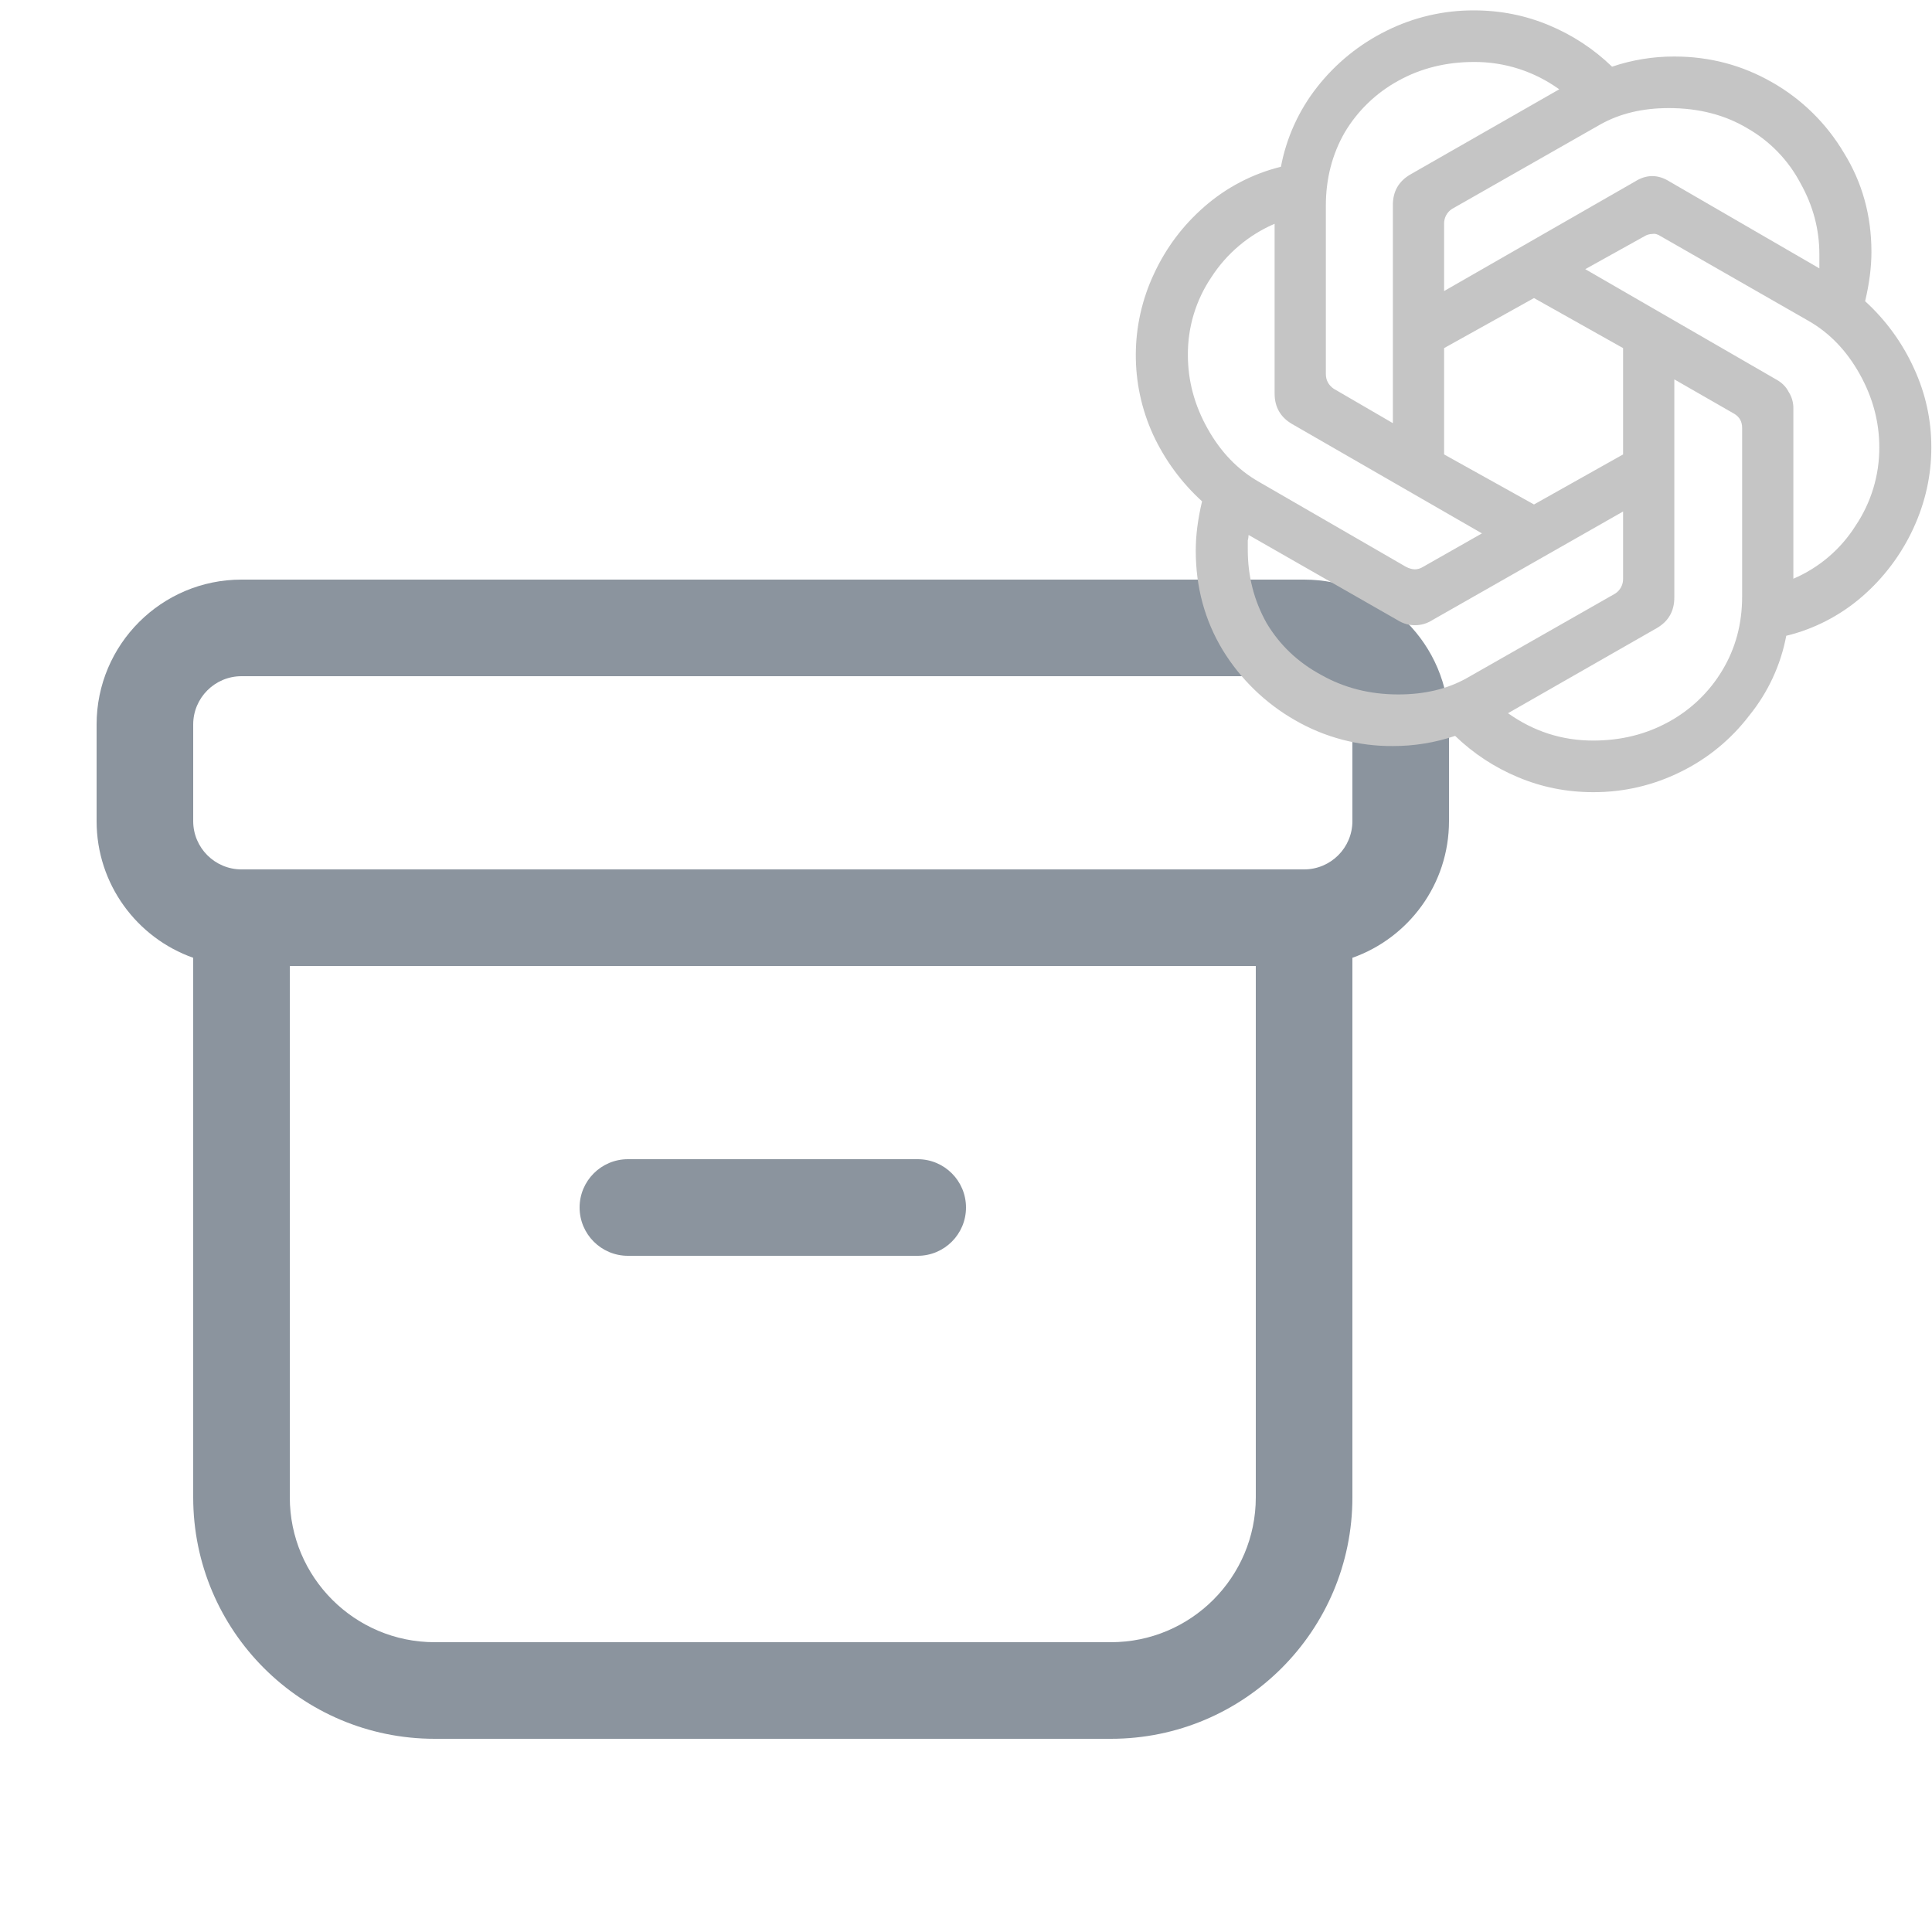
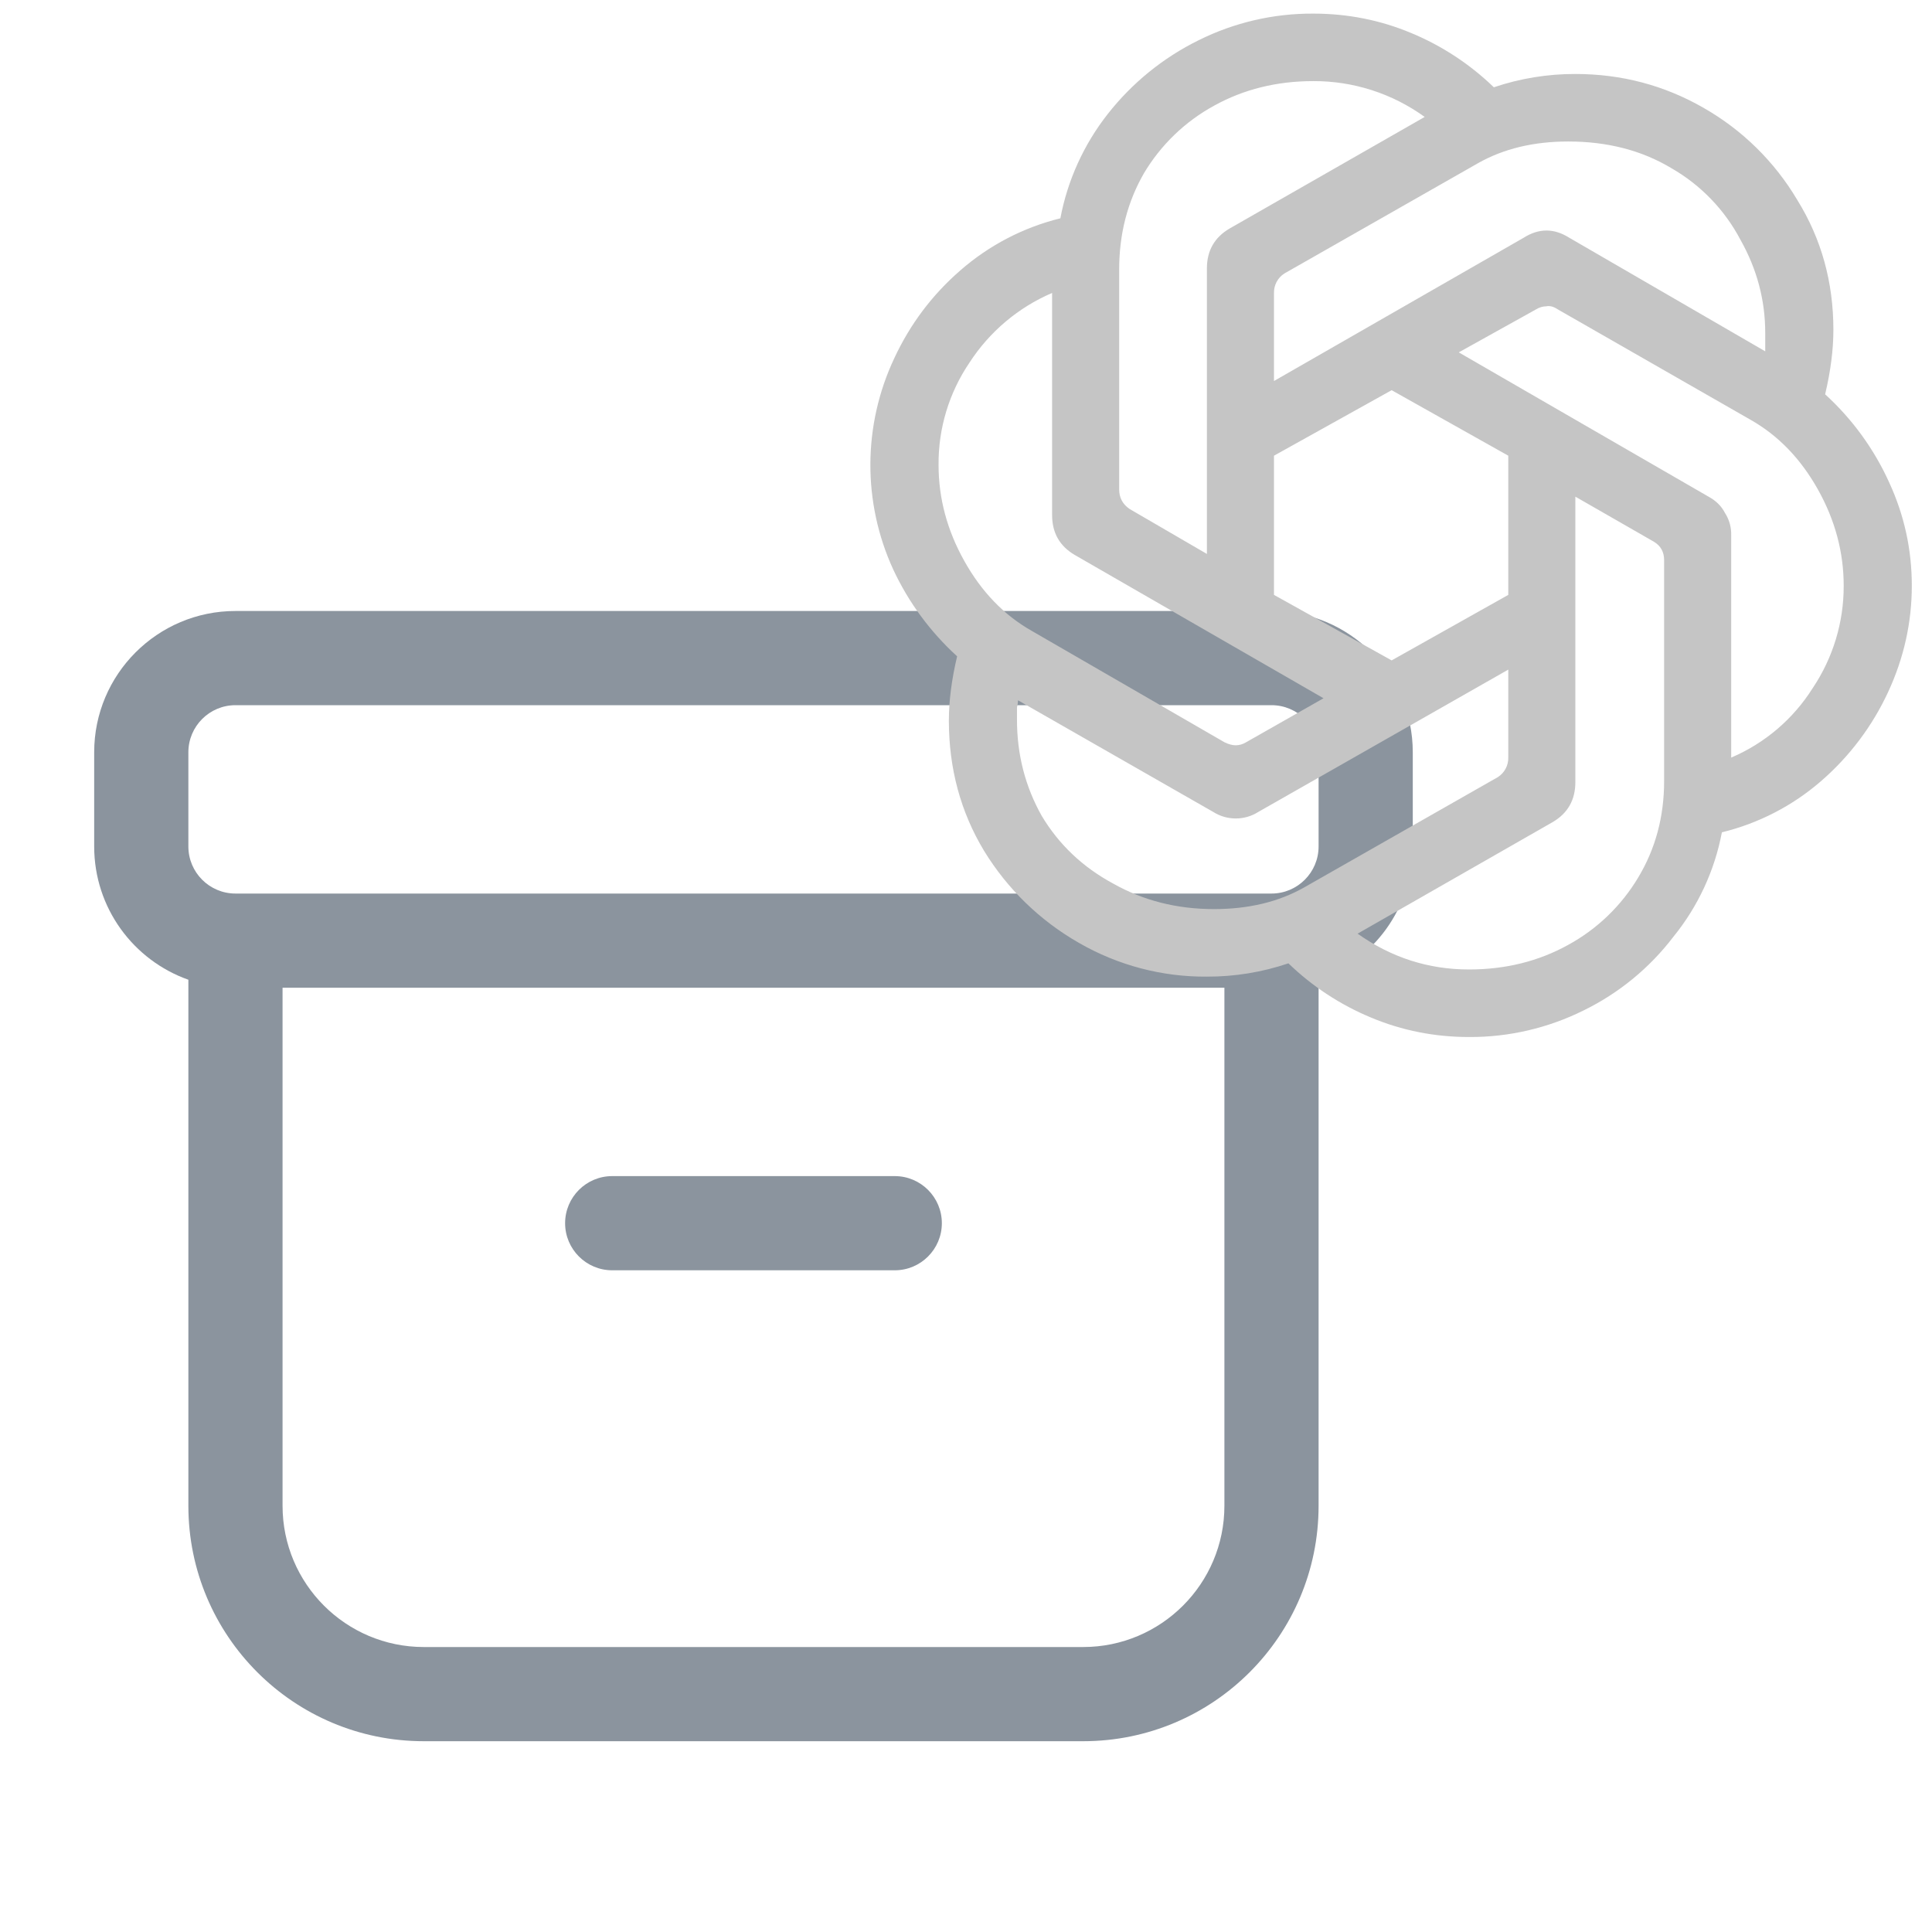
<svg xmlns="http://www.w3.org/2000/svg" viewBox="0 0 16 16" width="16" height="16">
-   <g transform="translate(0 3.2) scale(0.8)">
+   <g transform="translate(0 3.5) scale(0.78)">
    <path fill="#8b949e" d="M6.5 8C6.224 8 6 8.224 6 8.5C6 8.776 6.224 9 6.5 9H9.5C9.776 9 10 8.776 10 8.5C10 8.224 9.776 8 9.5 8H6.5ZM1 3.5C1 2.672 1.672 2 2.5 2H13.5C14.328 2 15 2.672 15 3.5V4.5C15 5.153 14.583 5.709 14 5.915V11.5C14 12.881 12.881 14 11.5 14H4.5C3.119 14 2 12.881 2 11.5V5.915C1.417 5.709 1 5.153 1 4.5V3.5ZM2.5 3C2.224 3 2 3.224 2 3.5V4.5C2 4.776 2.224 5 2.5 5H13.5C13.776 5 14 4.776 14 4.5V3.5C14 3.224 13.776 3 13.5 3H2.5ZM3 6V11.5C3 12.328 3.672 13 4.5 13H11.5C12.328 13 13 12.328 13 11.5V6H3Z" />
  </g>
-   <g transform="translate(9.4 0) scale(0.275)">
+   <g transform="translate(7.2 0) scale(0.36)">
    <path fill="#C5C5C5" d="M13.795 23.856q-1.188 0-2.256-.448a6.1 6.1 0 0 1-1.9-1.247 5.8 5.8 0 0 1-1.875.306 5.8 5.8 0 0 1-2.944-.777 6.1 6.1 0 0 1-2.184-2.12q-.807-1.34-.808-2.99 0-.682.19-1.482a6.3 6.3 0 0 1-1.472-2.002 5.76 5.76 0 0 1 .024-4.85q.546-1.177 1.52-2.024a5.5 5.5 0 0 1 2.303-1.2A5.55 5.55 0 0 1 5.485 2.62 6.06 6.06 0 0 1 7.575.925 5.85 5.85 0 0 1 10.21.313q1.187 0 2.255.447a6.1 6.1 0 0 1 1.9 1.248 5.8 5.8 0 0 1 1.875-.306q1.59 0 2.944.776a5.9 5.9 0 0 1 2.16 2.12q.832 1.34.832 2.99 0 .682-.19 1.483a6.2 6.2 0 0 1 1.472 2.024q.522 1.13.522 2.378 0 1.272-.546 2.449a6.1 6.1 0 0 1-1.543 2.048 5.45 5.45 0 0 1-2.28 1.177 5.4 5.4 0 0 1-1.115 2.402 5.8 5.8 0 0 1-2.066 1.695 5.85 5.85 0 0 1-2.635.612M7.93 20.913q1.188 0 2.066-.495l4.463-2.542a.52.52 0 0 0 .238-.448v-2.024L8.95 18.676a.97.97 0 0 1-1.044 0L3.419 16.11a.7.7 0 0 1-.024.165v.282q0 1.201.57 2.213.594.99 1.639 1.554 1.044.59 2.326.589m.238-3.838q.143.07.26.07a.46.46 0 0 0 .238-.07l1.781-1.012-5.722-3.296q-.522-.306-.522-.918v-5.11a4.27 4.27 0 0 0-1.9 1.602 4.13 4.13 0 0 0-.712 2.354q0 1.155.594 2.213.593 1.06 1.543 1.601zm5.627 5.227q1.258 0 2.279-.565a4.25 4.25 0 0 0 1.614-1.554q.594-.99.594-2.213v-5.085q0-.283-.237-.424l-1.805-1.036v6.568q0 .613-.522.919l-4.487 2.566q1.163.825 2.564.824m.902-8.617v-3.202l-2.683-1.507-2.707 1.507v3.202l2.707 1.507zm-6.933-7.51q0-.612.522-.918l4.488-2.567a4.34 4.34 0 0 0-2.564-.824q-1.26 0-2.28.565a4.25 4.25 0 0 0-1.614 1.554q-.57.99-.57 2.213v5.062q0 .283.237.447l1.781 1.036zm12.061 11.253a4.13 4.13 0 0 0 1.876-1.6 4.2 4.2 0 0 0 .712-2.355q0-1.154-.593-2.213-.594-1.06-1.544-1.6l-4.44-2.543q-.142-.095-.26-.071a.46.46 0 0 0-.238.07l-1.78.99 5.745 3.319q.26.141.38.377a.9.9 0 0 1 .142.518zm-4.772-11.96q.522-.33 1.045 0l4.51 2.614v-.424q0-1.13-.57-2.142a4.1 4.1 0 0 0-1.59-1.648q-1.02-.613-2.374-.613-1.187 0-2.066.495L9.545 6.292a.52.52 0 0 0-.238.448v2.025z" />
  </g>
</svg>
